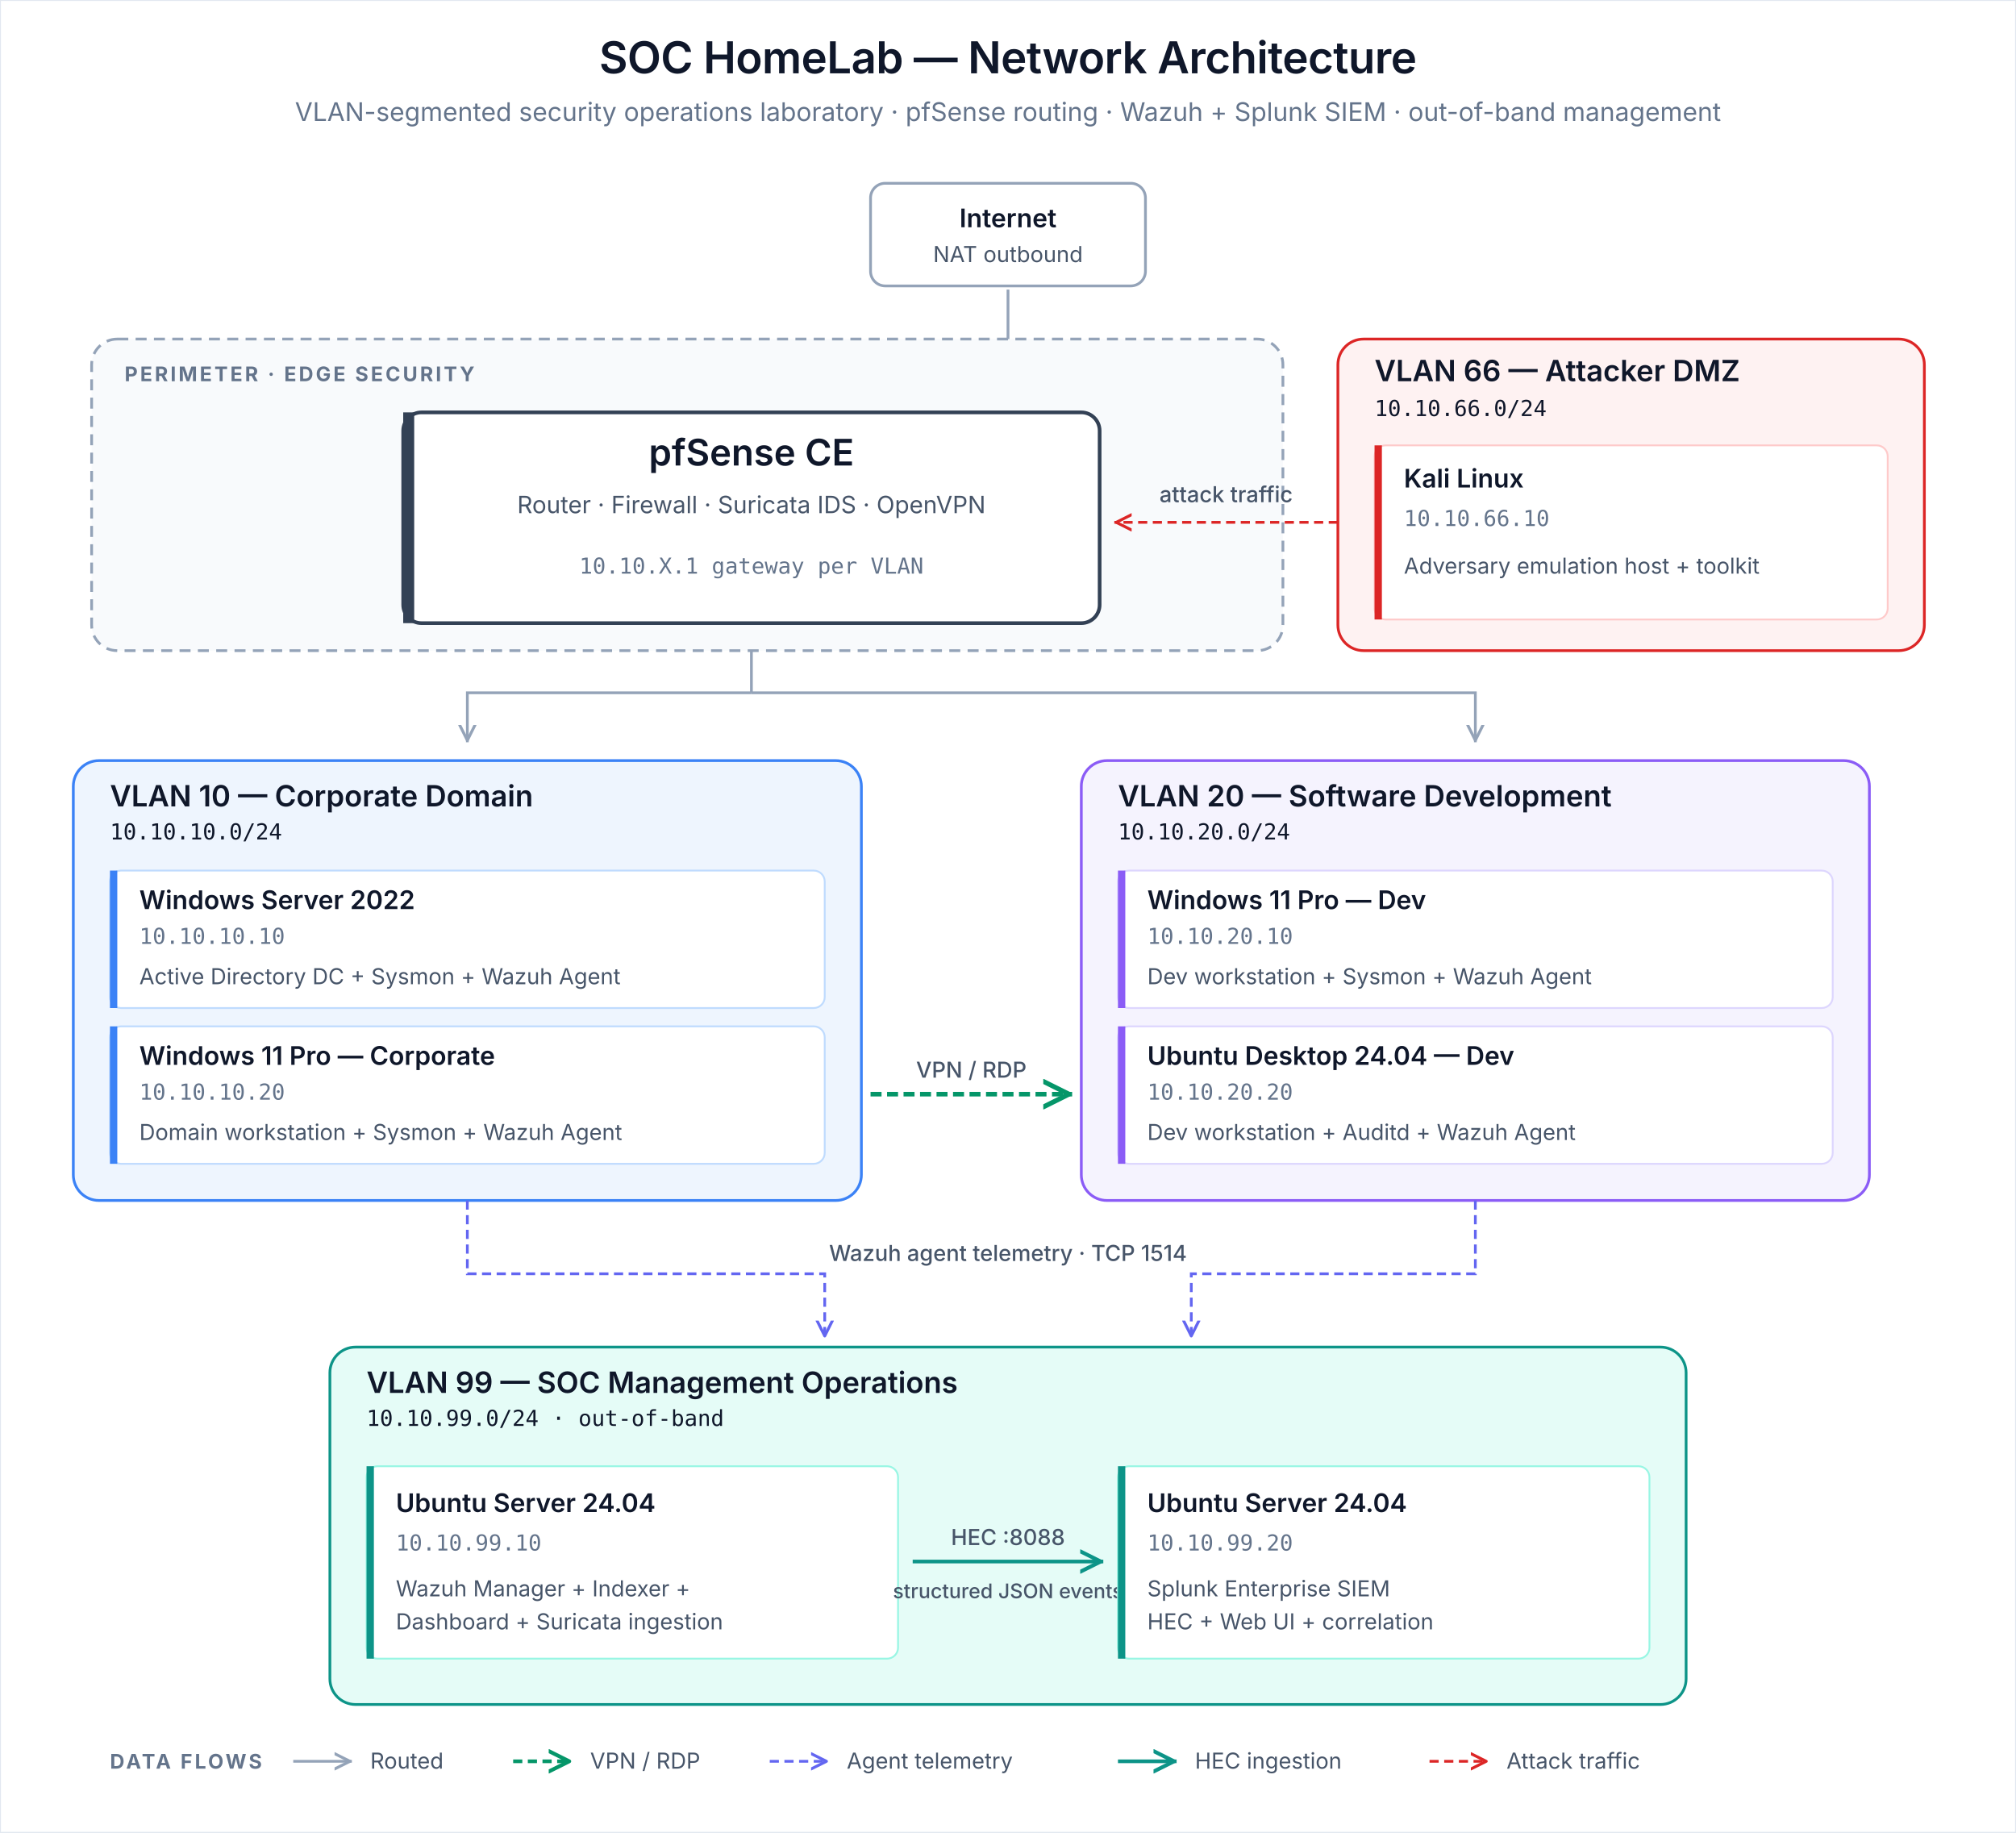
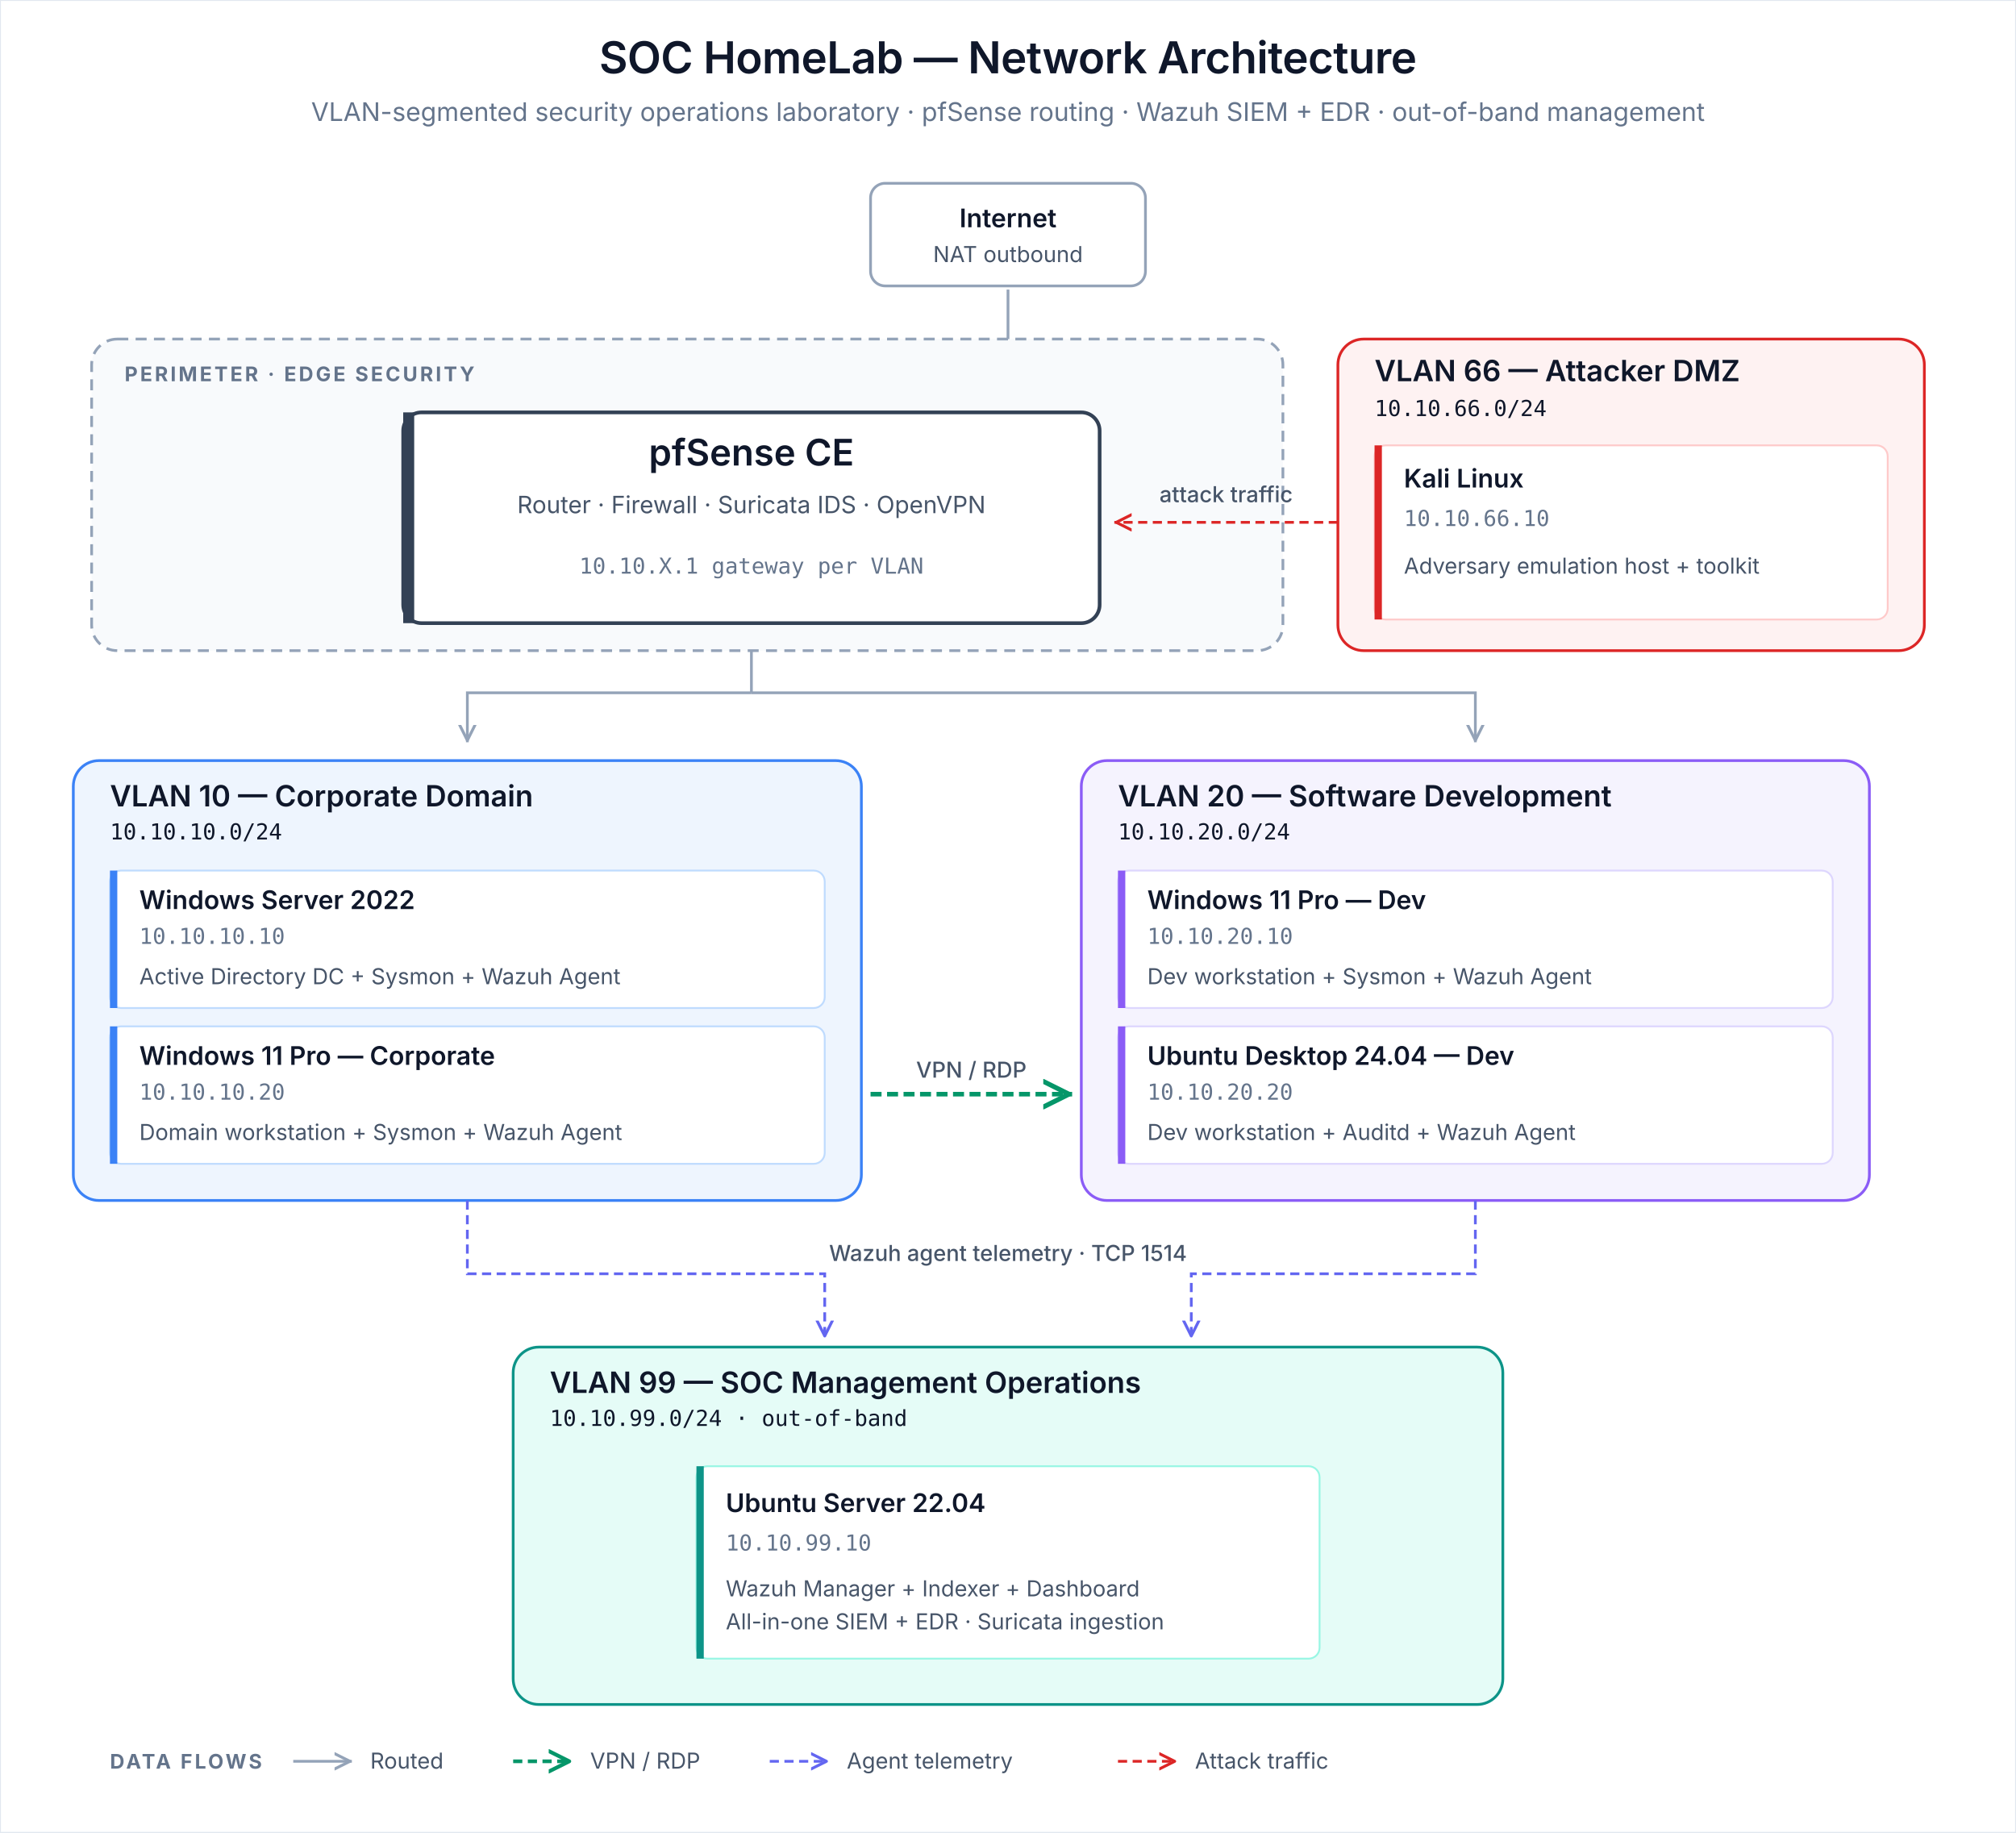
<svg xmlns="http://www.w3.org/2000/svg" viewBox="0 0 1100 1000" role="img">
  <style>
  text { font-family: -apple-system, BlinkMacSystemFont, "Segoe UI", Inter, Roboto, "Helvetica Neue", Arial, sans-serif; fill: #0F172A; }
  .title { font-size: 24px; font-weight: 600; letter-spacing: -0.01em; }
  .subtitle { font-size: 14px; font-weight: 400; fill: #64748B; }
  .zone-label { font-size: 11px; font-weight: 700; fill: #64748B; letter-spacing: 0.12em; }
  .vlan-title { font-size: 16px; font-weight: 600; }
  .vlan-cidr { font-size: 12px; font-family: ui-monospace, "SF Mono", "Cascadia Code", Consolas, Monaco, monospace; }
  .host-name { font-size: 14px; font-weight: 600; }
  .host-ip { font-size: 12px; font-family: ui-monospace, "SF Mono", Consolas, monospace; fill: #64748B; }
  .host-role { font-size: 12px; fill: #475569; }
  .pfsense-name { font-size: 20px; font-weight: 600; }
  .pfsense-sub { font-size: 13px; fill: #475569; }
  .pfsense-detail { font-size: 12px; fill: #64748B; font-family: ui-monospace, "SF Mono", Consolas, monospace; }
  .arrow-label { font-size: 12px; font-weight: 500; fill: #475569; }
  .legend { font-size: 12px; fill: #475569; }
</style>
  <defs>
    <marker id="arr-gray" viewBox="0 0 10 10" refX="9" refY="5" markerWidth="7" markerHeight="7" orient="auto">
      <path d="M0 1L8 5L0 9" fill="none" stroke="#94A3B8" stroke-width="1.5" stroke-linecap="round" stroke-linejoin="round" />
    </marker>
    <marker id="arr-green" viewBox="0 0 10 10" refX="9" refY="5" markerWidth="7" markerHeight="7" orient="auto">
      <path d="M0 1L8 5L0 9" fill="none" stroke="#059669" stroke-width="1.5" stroke-linecap="round" stroke-linejoin="round" />
    </marker>
    <marker id="arr-indigo" viewBox="0 0 10 10" refX="9" refY="5" markerWidth="7" markerHeight="7" orient="auto">
      <path d="M0 1L8 5L0 9" fill="none" stroke="#6366F1" stroke-width="1.5" stroke-linecap="round" stroke-linejoin="round" />
    </marker>
-     <marker id="arr-teal" viewBox="0 0 10 10" refX="9" refY="5" markerWidth="7" markerHeight="7" orient="auto">
-       <path d="M0 1L8 5L0 9" fill="none" stroke="#0D9488" stroke-width="1.5" stroke-linecap="round" stroke-linejoin="round" />
-     </marker>
    <marker id="arr-red" viewBox="0 0 10 10" refX="9" refY="5" markerWidth="7" markerHeight="7" orient="auto">
      <path d="M0 1L8 5L0 9" fill="none" stroke="#DC2626" stroke-width="1.5" stroke-linecap="round" stroke-linejoin="round" />
    </marker>
  </defs>
  <rect x="0" y="0" width="1100" height="1000" fill="white" stroke="#E2E8F0" stroke-width="1" />
  <text x="550" y="40" text-anchor="middle" class="title">SOC HomeLab — Network Architecture</text>
-   <text x="550" y="66" text-anchor="middle" class="subtitle">VLAN-segmented security operations laboratory · pfSense routing · Wazuh + Splunk SIEM · out-of-band management</text>
+   <text x="550" y="66" text-anchor="middle" class="subtitle">VLAN-segmented security operations laboratory · pfSense routing · Wazuh SIEM + EDR · out-of-band management</text>
  <rect x="475" y="100" width="150" height="56" rx="8" fill="white" stroke="#94A3B8" stroke-width="1.5" />
  <text x="550" y="124" text-anchor="middle" class="host-name">Internet</text>
  <text x="550" y="143" text-anchor="middle" class="host-role">NAT outbound</text>
  <line x1="550" y1="158" x2="550" y2="215" stroke="#94A3B8" stroke-width="1.5" marker-end="url(#arr-gray)" />
  <rect x="50" y="185" width="650" height="170" rx="14" fill="#F8FAFC" stroke="#94A3B8" stroke-width="1.5" stroke-dasharray="6 4" />
  <text x="68" y="208" class="zone-label">PERIMETER · EDGE SECURITY</text>
  <rect x="220" y="225" width="380" height="115" rx="10" fill="white" stroke="#334155" stroke-width="2" />
  <rect x="220" y="225" width="6" height="115" fill="#334155" />
  <text x="410" y="254" text-anchor="middle" class="pfsense-name">pfSense CE</text>
  <text x="410" y="280" text-anchor="middle" class="pfsense-sub">Router · Firewall · Suricata IDS · OpenVPN</text>
  <text x="410" y="313" text-anchor="middle" class="pfsense-detail">10.10.X.1 gateway per VLAN</text>
  <rect x="730" y="185" width="320" height="170" rx="14" fill="#FEE2E2" fill-opacity="0.45" stroke="#DC2626" stroke-width="1.5" />
  <text x="750" y="208" class="vlan-title" fill="#7F1D1D">VLAN 66 — Attacker DMZ</text>
  <text x="750" y="227" class="vlan-cidr" fill="#991B1B">10.10.66.0/24</text>
  <rect x="750" y="243" width="280" height="95" rx="6" fill="white" stroke="#FECACA" stroke-width="1" />
  <rect x="750" y="243" width="4" height="95" fill="#DC2626" />
  <text x="766" y="266" class="host-name">Kali Linux</text>
  <text x="766" y="287" class="host-ip">10.10.66.10</text>
  <text x="766" y="313" class="host-role">Adversary emulation host + toolkit</text>
  <line x1="730" y1="285" x2="608" y2="285" stroke="#DC2626" stroke-width="1.5" stroke-dasharray="5 3" marker-end="url(#arr-red)" />
  <text x="669" y="274" text-anchor="middle" class="arrow-label" fill="#DC2626">attack traffic</text>
  <line x1="410" y1="355" x2="410" y2="378" stroke="#94A3B8" stroke-width="1.5" />
  <path d="M 410 378 L 255 378 L 255 405" fill="none" stroke="#94A3B8" stroke-width="1.5" marker-end="url(#arr-gray)" />
  <path d="M 410 378 L 805 378 L 805 405" fill="none" stroke="#94A3B8" stroke-width="1.5" marker-end="url(#arr-gray)" />
  <rect x="40" y="415" width="430" height="240" rx="14" fill="#DBEAFE" fill-opacity="0.45" stroke="#3B82F6" stroke-width="1.5" />
  <text x="60" y="440" class="vlan-title" fill="#1E3A8A">VLAN 10 — Corporate Domain</text>
  <text x="60" y="458" class="vlan-cidr" fill="#1E40AF">10.10.10.0/24</text>
  <rect x="60" y="475" width="390" height="75" rx="6" fill="white" stroke="#BFDBFE" stroke-width="1" />
  <rect x="60" y="475" width="4" height="75" fill="#3B82F6" />
  <text x="76" y="496" class="host-name">Windows Server 2022</text>
  <text x="76" y="515" class="host-ip">10.10.10.10</text>
  <text x="76" y="537" class="host-role">Active Directory DC + Sysmon + Wazuh Agent</text>
  <rect x="60" y="560" width="390" height="75" rx="6" fill="white" stroke="#BFDBFE" stroke-width="1" />
  <rect x="60" y="560" width="4" height="75" fill="#3B82F6" />
  <text x="76" y="581" class="host-name">Windows 11 Pro — Corporate</text>
  <text x="76" y="600" class="host-ip">10.10.10.20</text>
  <text x="76" y="622" class="host-role">Domain workstation + Sysmon + Wazuh Agent</text>
  <rect x="590" y="415" width="430" height="240" rx="14" fill="#EDE9FE" fill-opacity="0.5" stroke="#8B5CF6" stroke-width="1.5" />
  <text x="610" y="440" class="vlan-title" fill="#4C1D95">VLAN 20 — Software Development</text>
  <text x="610" y="458" class="vlan-cidr" fill="#5B21B6">10.10.20.0/24</text>
  <rect x="610" y="475" width="390" height="75" rx="6" fill="white" stroke="#DDD6FE" stroke-width="1" />
  <rect x="610" y="475" width="4" height="75" fill="#8B5CF6" />
  <text x="626" y="496" class="host-name">Windows 11 Pro — Dev</text>
  <text x="626" y="515" class="host-ip">10.10.20.10</text>
  <text x="626" y="537" class="host-role">Dev workstation + Sysmon + Wazuh Agent</text>
  <rect x="610" y="560" width="390" height="75" rx="6" fill="white" stroke="#DDD6FE" stroke-width="1" />
  <rect x="610" y="560" width="4" height="75" fill="#8B5CF6" />
  <text x="626" y="581" class="host-name">Ubuntu Desktop 24.04 — Dev</text>
  <text x="626" y="600" class="host-ip">10.10.20.20</text>
  <text x="626" y="622" class="host-role">Dev workstation + Auditd + Wazuh Agent</text>
  <line x1="475" y1="597" x2="585" y2="597" stroke="#059669" stroke-width="2.5" stroke-dasharray="6 3" marker-end="url(#arr-green)" />
  <text x="530" y="588" text-anchor="middle" class="arrow-label" fill="#059669">VPN / RDP</text>
  <path d="M 255 655 L 255 695 L 450 695 L 450 730" fill="none" stroke="#6366F1" stroke-width="1.5" stroke-dasharray="5 3" marker-end="url(#arr-indigo)" />
  <path d="M 805 655 L 805 695 L 650 695 L 650 730" fill="none" stroke="#6366F1" stroke-width="1.5" stroke-dasharray="5 3" marker-end="url(#arr-indigo)" />
  <text x="550" y="688" text-anchor="middle" class="arrow-label" fill="#6366F1">Wazuh agent telemetry · TCP 1514</text>
-   <rect x="180" y="735" width="740" height="195" rx="14" fill="#CCFBF1" fill-opacity="0.5" stroke="#0D9488" stroke-width="1.5" />
-   <text x="200" y="760" class="vlan-title" fill="#134E4A">VLAN 99 — SOC Management Operations</text>
-   <text x="200" y="778" class="vlan-cidr" fill="#0F766E">10.10.99.0/24 · out-of-band</text>
-   <rect x="200" y="800" width="290" height="105" rx="6" fill="white" stroke="#99F6E4" stroke-width="1" />
-   <rect x="200" y="800" width="4" height="105" fill="#0D9488" />
-   <text x="216" y="825" class="host-name">Ubuntu Server 24.04</text>
-   <text x="216" y="846" class="host-ip">10.10.99.10</text>
-   <text x="216" y="871" class="host-role">Wazuh Manager + Indexer +</text>
-   <text x="216" y="889" class="host-role">Dashboard + Suricata ingestion</text>
-   <line x1="498" y1="852" x2="602" y2="852" stroke="#0D9488" stroke-width="2" marker-end="url(#arr-teal)" />
-   <text x="550" y="843" text-anchor="middle" class="arrow-label" fill="#0D9488">HEC :8088</text>
-   <text x="550" y="872" text-anchor="middle" class="arrow-label" fill="#0D9488" style="font-size: 11px;">structured JSON events</text>
-   <rect x="610" y="800" width="290" height="105" rx="6" fill="white" stroke="#99F6E4" stroke-width="1" />
-   <rect x="610" y="800" width="4" height="105" fill="#0D9488" />
-   <text x="626" y="825" class="host-name">Ubuntu Server 24.04</text>
-   <text x="626" y="846" class="host-ip">10.10.99.20</text>
-   <text x="626" y="871" class="host-role">Splunk Enterprise SIEM</text>
-   <text x="626" y="889" class="host-role">HEC + Web UI + correlation</text>
+   <rect x="280" y="735" width="540" height="195" rx="14" fill="#CCFBF1" fill-opacity="0.5" stroke="#0D9488" stroke-width="1.5" />
+   <text x="300" y="760" class="vlan-title" fill="#134E4A">VLAN 99 — SOC Management Operations</text>
+   <text x="300" y="778" class="vlan-cidr" fill="#0F766E">10.10.99.0/24 · out-of-band</text>
+   <rect x="380" y="800" width="340" height="105" rx="6" fill="white" stroke="#99F6E4" stroke-width="1" />
+   <rect x="380" y="800" width="4" height="105" fill="#0D9488" />
+   <text x="396" y="825" class="host-name">Ubuntu Server 22.04</text>
+   <text x="396" y="846" class="host-ip">10.10.99.10</text>
+   <text x="396" y="871" class="host-role">Wazuh Manager + Indexer + Dashboard</text>
+   <text x="396" y="889" class="host-role">All-in-one SIEM + EDR · Suricata ingestion</text>
  <text x="60" y="965" class="zone-label">DATA FLOWS</text>
  <line x1="160" y1="961" x2="192" y2="961" stroke="#94A3B8" stroke-width="1.5" marker-end="url(#arr-gray)" />
  <text x="202" y="965" class="legend">Routed</text>
  <line x1="280" y1="961" x2="312" y2="961" stroke="#059669" stroke-width="2" stroke-dasharray="5 3" marker-end="url(#arr-green)" />
  <text x="322" y="965" class="legend">VPN / RDP</text>
  <line x1="420" y1="961" x2="452" y2="961" stroke="#6366F1" stroke-width="1.5" stroke-dasharray="5 3" marker-end="url(#arr-indigo)" />
  <text x="462" y="965" class="legend">Agent telemetry</text>
-   <line x1="610" y1="961" x2="642" y2="961" stroke="#0D9488" stroke-width="2" marker-end="url(#arr-teal)" />
-   <text x="652" y="965" class="legend">HEC ingestion</text>
-   <line x1="780" y1="961" x2="812" y2="961" stroke="#DC2626" stroke-width="1.5" stroke-dasharray="5 3" marker-end="url(#arr-red)" />
-   <text x="822" y="965" class="legend">Attack traffic</text>
+   <line x1="610" y1="961" x2="642" y2="961" stroke="#DC2626" stroke-width="1.5" stroke-dasharray="5 3" marker-end="url(#arr-red)" />
+   <text x="652" y="965" class="legend">Attack traffic</text>
</svg>
